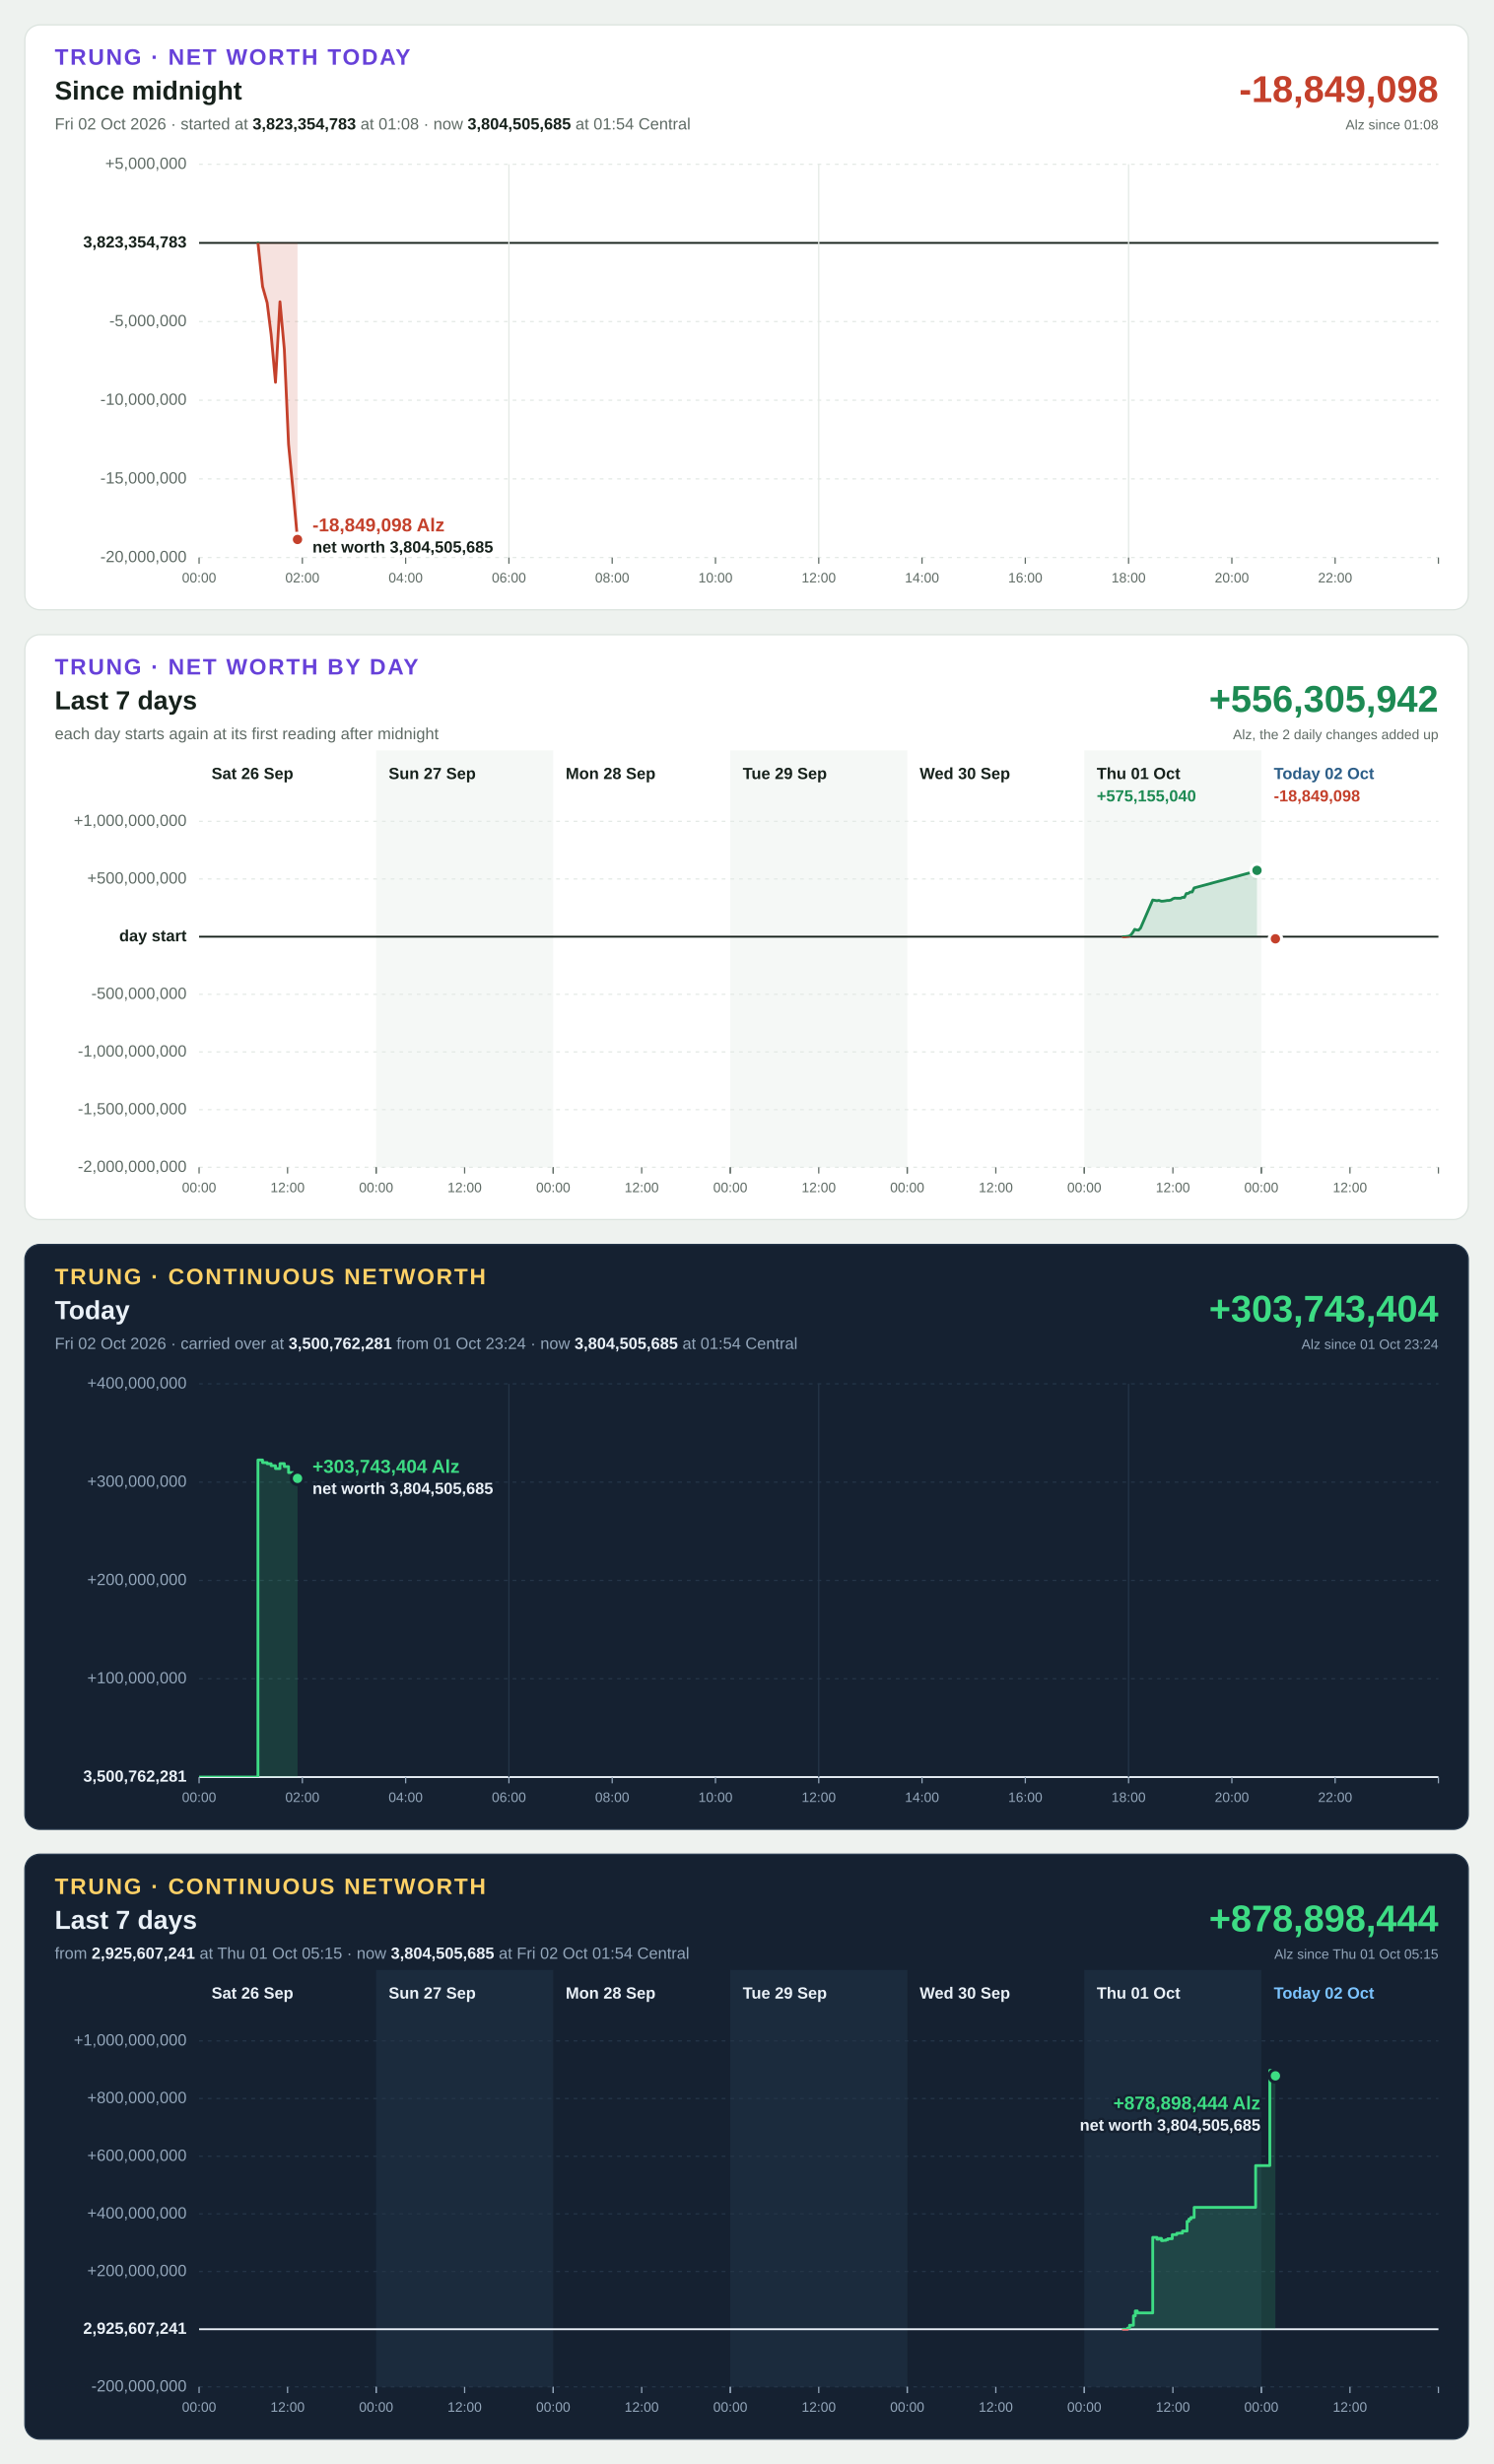
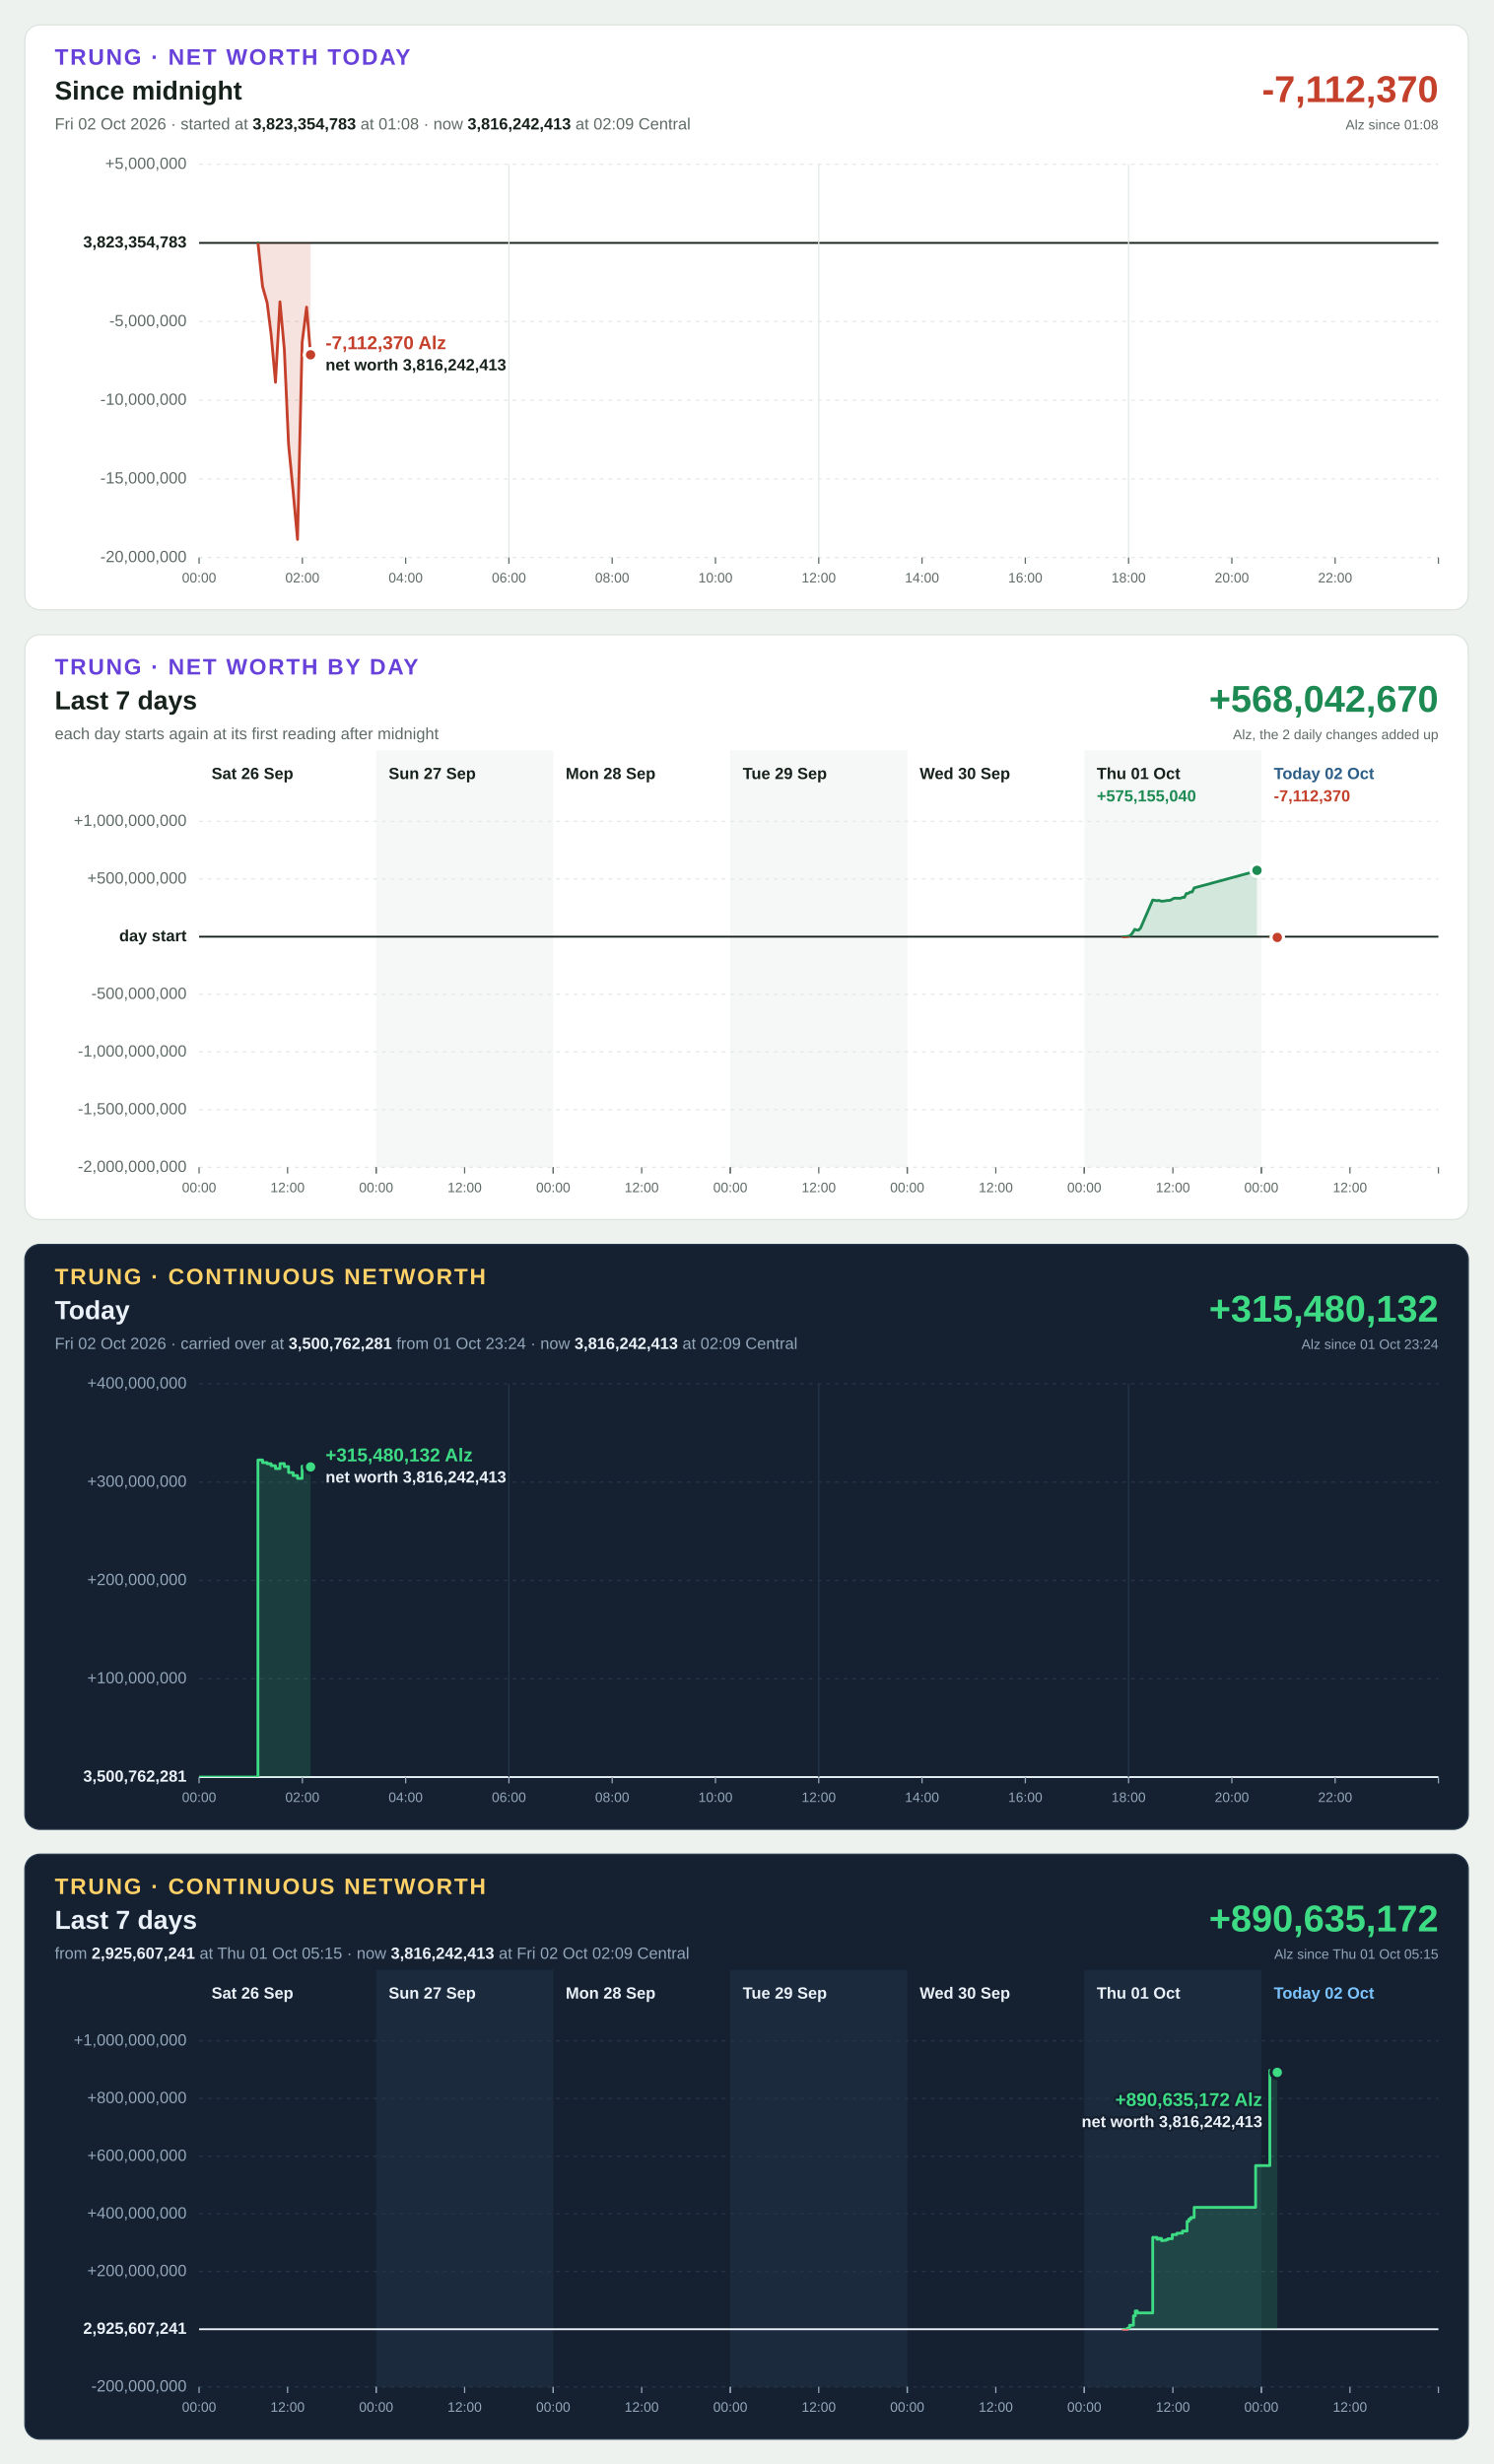
<svg xmlns="http://www.w3.org/2000/svg" width="1200" height="1980" viewBox="0 0 1200 1980" font-family="Segoe UI, Helvetica Neue, Arial, sans-serif" font-size="13" style="font-variant-numeric: tabular-nums">
  <rect width="1200" height="1980" fill="#eef2ef" />
  <g transform="translate(20,20)">
    <rect width="1160" height="470" rx="12" fill="#ffffff" stroke="#dbe3de" />
    <text x="24" y="32" font-size="18" font-weight="700" letter-spacing="1.4" fill="#6741d9">TRUNG · NET WORTH TODAY</text>
    <text x="24" y="60" font-size="21" font-weight="700" fill="#16211b">Since midnight</text>
-     <text x="24" y="84" fill="#5f6b65">Fri 02 Oct 2026 · started at <tspan font-weight="700" fill="#16211b">3,823,354,783</tspan> at 01:08 · now <tspan font-weight="700" fill="#16211b">3,804,505,685</tspan> at 01:54 Central</text>
-     <text x="1136" y="62" font-size="30" font-weight="700" text-anchor="end" fill="#c4402b">-18,849,098</text>
+     <text x="24" y="84" fill="#5f6b65">Fri 02 Oct 2026 · started at <tspan font-weight="700" fill="#16211b">3,823,354,783</tspan> at 01:08 · now <tspan font-weight="700" fill="#16211b">3,816,242,413</tspan> at 02:09 Central</text>
+     <text x="1136" y="62" font-size="30" font-weight="700" text-anchor="end" fill="#c4402b">-7,112,370</text>
    <text x="1136" y="84" font-size="11" text-anchor="end" fill="#5f6b65">Alz since 01:08</text>
    <line x1="140" x2="1136" y1="428.0" y2="428.0" stroke="#e3e9e5" stroke-width="1" stroke-dasharray="3 4" />
    <text x="130" y="428.0" text-anchor="end" dominant-baseline="middle" font-weight="400" fill="#5f6b65">-20,000,000</text>
    <line x1="140" x2="1136" y1="364.8" y2="364.8" stroke="#e3e9e5" stroke-width="1" stroke-dasharray="3 4" />
    <text x="130" y="364.8" text-anchor="end" dominant-baseline="middle" font-weight="400" fill="#5f6b65">-15,000,000</text>
    <line x1="140" x2="1136" y1="301.6" y2="301.6" stroke="#e3e9e5" stroke-width="1" stroke-dasharray="3 4" />
    <text x="130" y="301.6" text-anchor="end" dominant-baseline="middle" font-weight="400" fill="#5f6b65">-10,000,000</text>
    <line x1="140" x2="1136" y1="238.4" y2="238.4" stroke="#e3e9e5" stroke-width="1" stroke-dasharray="3 4" />
    <text x="130" y="238.4" text-anchor="end" dominant-baseline="middle" font-weight="400" fill="#5f6b65">-5,000,000</text>
    <line x1="140" x2="1136" y1="175.2" y2="175.2" stroke="#16211b" stroke-width="1.5" />
    <text x="130" y="175.2" text-anchor="end" dominant-baseline="middle" font-weight="700" fill="#16211b">3,823,354,783</text>
    <line x1="140" x2="1136" y1="112.0" y2="112.0" stroke="#e3e9e5" stroke-width="1" stroke-dasharray="3 4" />
    <text x="130" y="112.0" text-anchor="end" dominant-baseline="middle" font-weight="400" fill="#5f6b65">+5,000,000</text>
    <line x1="140.0" x2="140.0" y1="428" y2="433" stroke="#5f6b65" stroke-width="1" />
    <text x="140.0" y="448" font-size="11" text-anchor="middle" fill="#5f6b65">00:00</text>
    <line x1="223.0" x2="223.0" y1="428" y2="433" stroke="#5f6b65" stroke-width="1" />
    <text x="223.0" y="448" font-size="11" text-anchor="middle" fill="#5f6b65">02:00</text>
    <line x1="306.0" x2="306.0" y1="428" y2="433" stroke="#5f6b65" stroke-width="1" />
    <text x="306.0" y="448" font-size="11" text-anchor="middle" fill="#5f6b65">04:00</text>
    <line x1="389.0" x2="389.0" y1="112" y2="428" stroke="#e3e9e5" stroke-width="1" />
    <line x1="389.0" x2="389.0" y1="428" y2="433" stroke="#5f6b65" stroke-width="1" />
    <text x="389.0" y="448" font-size="11" text-anchor="middle" fill="#5f6b65">06:00</text>
    <line x1="472.0" x2="472.0" y1="428" y2="433" stroke="#5f6b65" stroke-width="1" />
    <text x="472.0" y="448" font-size="11" text-anchor="middle" fill="#5f6b65">08:00</text>
    <line x1="555.0" x2="555.0" y1="428" y2="433" stroke="#5f6b65" stroke-width="1" />
    <text x="555.0" y="448" font-size="11" text-anchor="middle" fill="#5f6b65">10:00</text>
    <line x1="638.0" x2="638.0" y1="112" y2="428" stroke="#e3e9e5" stroke-width="1" />
    <line x1="638.0" x2="638.0" y1="428" y2="433" stroke="#5f6b65" stroke-width="1" />
    <text x="638.0" y="448" font-size="11" text-anchor="middle" fill="#5f6b65">12:00</text>
    <line x1="721.0" x2="721.0" y1="428" y2="433" stroke="#5f6b65" stroke-width="1" />
    <text x="721.0" y="448" font-size="11" text-anchor="middle" fill="#5f6b65">14:00</text>
    <line x1="804.0" x2="804.0" y1="428" y2="433" stroke="#5f6b65" stroke-width="1" />
    <text x="804.0" y="448" font-size="11" text-anchor="middle" fill="#5f6b65">16:00</text>
    <line x1="887.0" x2="887.0" y1="112" y2="428" stroke="#e3e9e5" stroke-width="1" />
    <line x1="887.0" x2="887.0" y1="428" y2="433" stroke="#5f6b65" stroke-width="1" />
    <text x="887.0" y="448" font-size="11" text-anchor="middle" fill="#5f6b65">18:00</text>
    <line x1="970.0" x2="970.0" y1="428" y2="433" stroke="#5f6b65" stroke-width="1" />
    <text x="970.0" y="448" font-size="11" text-anchor="middle" fill="#5f6b65">20:00</text>
    <line x1="1053.0" x2="1053.0" y1="428" y2="433" stroke="#5f6b65" stroke-width="1" />
    <text x="1053.0" y="448" font-size="11" text-anchor="middle" fill="#5f6b65">22:00</text>
    <line x1="1136.0" x2="1136.0" y1="428" y2="433" stroke="#5f6b65" stroke-width="1" />
    <defs>
-       <path id="shape-today" d="M187.3 175.2L187.3 175.2L191.0 210.2L194.7 223.3L197.9 248.8L201.4 287.2L205.0 222.5L208.5 260.7L211.9 337.1L215.6 375.3L219.1 413.5L219.1 175.2Z" />
-       <path id="line-today" d="M187.3 175.2L191.0 210.2L194.7 223.3L197.9 248.8L201.4 287.2L205.0 222.5L208.5 260.7L211.9 337.1L215.6 375.3L219.1 413.5" />
+       <path id="shape-today" d="M187.3 175.2L187.3 175.2L191.0 210.2L194.7 223.3L197.9 248.8L201.4 287.2L205.0 222.5L208.5 260.7L211.9 337.1L215.6 375.3L219.1 413.5L222.8 255.3L226.4 226.8L229.6 265.1L229.6 175.2Z" />
+       <path id="line-today" d="M187.3 175.2L191.0 210.2L194.7 223.3L197.9 248.8L201.4 287.2L205.0 222.5L208.5 260.7L211.9 337.1L215.6 375.3L219.1 413.5L222.8 255.3L226.4 226.8L229.6 265.1" />
      <clipPath id="up-today">
        <rect x="140" y="112" width="996" height="63.2" />
      </clipPath>
      <clipPath id="down-today">
        <rect x="140" y="175.2" width="996" height="252.8" />
      </clipPath>
    </defs>
    <use href="#shape-today" fill="#1d8a53" fill-opacity="0.15" clip-path="url(#up-today)" />
    <use href="#line-today" fill="none" stroke="#1d8a53" stroke-width="2.25" stroke-linejoin="round" stroke-linecap="round" clip-path="url(#up-today)" />
    <use href="#shape-today" fill="#c4402b" fill-opacity="0.15" clip-path="url(#down-today)" />
    <use href="#line-today" fill="none" stroke="#c4402b" stroke-width="2.25" stroke-linejoin="round" stroke-linecap="round" clip-path="url(#down-today)" />
-     <circle cx="219.1" cy="413.5" r="5" fill="#c4402b" stroke="#ffffff" stroke-width="2.5" />
-     <text x="231.1" y="407.0" text-anchor="start" font-size="15" font-weight="700" fill="#c4402b" stroke="#ffffff" stroke-width="4" stroke-linejoin="round" paint-order="stroke">-18,849,098 Alz</text>
-     <text x="231.1" y="424.0" text-anchor="start" font-size="13" font-weight="600" fill="#16211b" stroke="#ffffff" stroke-width="4" stroke-linejoin="round" paint-order="stroke">net worth 3,804,505,685</text>
+     <circle cx="229.6" cy="265.1" r="5" fill="#c4402b" stroke="#ffffff" stroke-width="2.5" />
+     <text x="241.6" y="260.6" text-anchor="start" font-size="15" font-weight="700" fill="#c4402b" stroke="#ffffff" stroke-width="4" stroke-linejoin="round" paint-order="stroke">-7,112,370 Alz</text>
+     <text x="241.6" y="277.6" text-anchor="start" font-size="13" font-weight="600" fill="#16211b" stroke="#ffffff" stroke-width="4" stroke-linejoin="round" paint-order="stroke">net worth 3,816,242,413</text>
  </g>
  <g transform="translate(20,510)">
    <rect width="1160" height="470" rx="12" fill="#ffffff" stroke="#dbe3de" />
    <text x="24" y="32" font-size="18" font-weight="700" letter-spacing="1.4" fill="#6741d9">TRUNG · NET WORTH BY DAY</text>
    <text x="24" y="60" font-size="21" font-weight="700" fill="#16211b">Last 7 days</text>
    <text x="24" y="84" fill="#5f6b65">each day starts again at its first reading after midnight</text>
-     <text x="1136" y="62" font-size="30" font-weight="700" text-anchor="end" fill="#1d8a53">+556,305,942</text>
+     <text x="1136" y="62" font-size="30" font-weight="700" text-anchor="end" fill="#1d8a53">+568,042,670</text>
    <text x="1136" y="84" font-size="11" text-anchor="end" fill="#5f6b65">Alz, the 2 daily changes added up</text>
    <rect x="282.3" y="93" width="142.3" height="335" fill="#f5f8f6" />
    <rect x="566.9" y="93" width="142.3" height="335" fill="#f5f8f6" />
    <rect x="851.4" y="93" width="142.3" height="335" fill="#f5f8f6" />
    <line x1="140" x2="1136" y1="428.0" y2="428.0" stroke="#e3e9e5" stroke-width="1" stroke-dasharray="3 4" />
    <text x="130" y="428.0" text-anchor="end" dominant-baseline="middle" font-weight="400" fill="#5f6b65">-2,000,000,000</text>
    <line x1="140" x2="1136" y1="381.7" y2="381.7" stroke="#e3e9e5" stroke-width="1" stroke-dasharray="3 4" />
    <text x="130" y="381.7" text-anchor="end" dominant-baseline="middle" font-weight="400" fill="#5f6b65">-1,500,000,000</text>
    <line x1="140" x2="1136" y1="335.3" y2="335.3" stroke="#e3e9e5" stroke-width="1" stroke-dasharray="3 4" />
    <text x="130" y="335.3" text-anchor="end" dominant-baseline="middle" font-weight="400" fill="#5f6b65">-1,000,000,000</text>
    <line x1="140" x2="1136" y1="289.0" y2="289.0" stroke="#e3e9e5" stroke-width="1" stroke-dasharray="3 4" />
    <text x="130" y="289.0" text-anchor="end" dominant-baseline="middle" font-weight="400" fill="#5f6b65">-500,000,000</text>
    <line x1="140" x2="1136" y1="242.7" y2="242.7" stroke="#16211b" stroke-width="1.5" />
    <text x="130" y="242.7" text-anchor="end" dominant-baseline="middle" font-weight="700" fill="#16211b">day start</text>
    <line x1="140" x2="1136" y1="196.3" y2="196.3" stroke="#e3e9e5" stroke-width="1" stroke-dasharray="3 4" />
    <text x="130" y="196.3" text-anchor="end" dominant-baseline="middle" font-weight="400" fill="#5f6b65">+500,000,000</text>
    <line x1="140" x2="1136" y1="150.0" y2="150.0" stroke="#e3e9e5" stroke-width="1" stroke-dasharray="3 4" />
    <text x="130" y="150.0" text-anchor="end" dominant-baseline="middle" font-weight="400" fill="#5f6b65">+1,000,000,000</text>
    <text x="150.0" y="116" font-weight="700" fill="#16211b">Sat 26 Sep</text>
    <line x1="140.0" x2="140.0" y1="428" y2="433" stroke="#5f6b65" stroke-width="1" />
    <text x="140.0" y="448" font-size="11" text-anchor="middle" fill="#5f6b65">00:00</text>
    <line x1="211.1" x2="211.1" y1="428" y2="433" stroke="#5f6b65" stroke-width="1" />
    <text x="211.1" y="448" font-size="11" text-anchor="middle" fill="#5f6b65">12:00</text>
    <line x1="282.3" x2="282.3" y1="428" y2="433" stroke="#5f6b65" stroke-width="1" />
    <text x="292.3" y="116" font-weight="700" fill="#16211b">Sun 27 Sep</text>
    <line x1="282.3" x2="282.3" y1="428" y2="433" stroke="#5f6b65" stroke-width="1" />
    <text x="282.3" y="448" font-size="11" text-anchor="middle" fill="#5f6b65">00:00</text>
    <line x1="353.4" x2="353.4" y1="428" y2="433" stroke="#5f6b65" stroke-width="1" />
    <text x="353.4" y="448" font-size="11" text-anchor="middle" fill="#5f6b65">12:00</text>
    <line x1="424.6" x2="424.6" y1="428" y2="433" stroke="#5f6b65" stroke-width="1" />
    <text x="434.6" y="116" font-weight="700" fill="#16211b">Mon 28 Sep</text>
    <line x1="424.6" x2="424.6" y1="428" y2="433" stroke="#5f6b65" stroke-width="1" />
    <text x="424.6" y="448" font-size="11" text-anchor="middle" fill="#5f6b65">00:00</text>
    <line x1="495.7" x2="495.7" y1="428" y2="433" stroke="#5f6b65" stroke-width="1" />
    <text x="495.7" y="448" font-size="11" text-anchor="middle" fill="#5f6b65">12:00</text>
    <line x1="566.9" x2="566.9" y1="428" y2="433" stroke="#5f6b65" stroke-width="1" />
    <text x="576.9" y="116" font-weight="700" fill="#16211b">Tue 29 Sep</text>
    <line x1="566.9" x2="566.9" y1="428" y2="433" stroke="#5f6b65" stroke-width="1" />
    <text x="566.9" y="448" font-size="11" text-anchor="middle" fill="#5f6b65">00:00</text>
    <line x1="638.0" x2="638.0" y1="428" y2="433" stroke="#5f6b65" stroke-width="1" />
    <text x="638.0" y="448" font-size="11" text-anchor="middle" fill="#5f6b65">12:00</text>
    <line x1="709.1" x2="709.1" y1="428" y2="433" stroke="#5f6b65" stroke-width="1" />
    <text x="719.1" y="116" font-weight="700" fill="#16211b">Wed 30 Sep</text>
    <line x1="709.1" x2="709.1" y1="428" y2="433" stroke="#5f6b65" stroke-width="1" />
    <text x="709.1" y="448" font-size="11" text-anchor="middle" fill="#5f6b65">00:00</text>
    <line x1="780.3" x2="780.3" y1="428" y2="433" stroke="#5f6b65" stroke-width="1" />
    <text x="780.3" y="448" font-size="11" text-anchor="middle" fill="#5f6b65">12:00</text>
    <line x1="851.4" x2="851.4" y1="428" y2="433" stroke="#5f6b65" stroke-width="1" />
    <text x="861.4" y="116" font-weight="700" fill="#16211b">Thu 01 Oct</text>
    <line x1="851.4" x2="851.4" y1="428" y2="433" stroke="#5f6b65" stroke-width="1" />
    <text x="851.4" y="448" font-size="11" text-anchor="middle" fill="#5f6b65">00:00</text>
    <line x1="922.6" x2="922.6" y1="428" y2="433" stroke="#5f6b65" stroke-width="1" />
    <text x="922.6" y="448" font-size="11" text-anchor="middle" fill="#5f6b65">12:00</text>
    <line x1="993.7" x2="993.7" y1="428" y2="433" stroke="#5f6b65" stroke-width="1" />
    <text x="861.4" y="134" font-weight="700" fill="#1d8a53">+575,155,040</text>
    <defs>
      <path id="shape-day5" d="M882.6 242.7L882.6 242.7L884.2 242.7L885.7 242.5L887.3 242.3L888.8 241.4L890.4 239.3L891.9 236.8L893.5 237.3L895.0 237.4L896.6 235.8L906.4 213.2L909.8 213.8L911.3 213.5L913.4 214.2L914.9 214.1L916.4 213.9L918.0 213.6L919.5 213.6L921.1 213.2L922.6 212.2L924.1 211.7L925.7 211.8L927.2 211.8L928.8 211.8L930.3 211.1L931.9 211.1L933.4 208.0L935.0 207.9L936.5 206.8L938.1 206.8L939.7 203.5L989.1 190.1L990.2 189.4L990.2 242.7Z" />
      <path id="line-day5" d="M882.6 242.7L884.2 242.7L885.7 242.5L887.3 242.3L888.8 241.4L890.4 239.3L891.9 236.8L893.5 237.3L895.0 237.4L896.6 235.8L906.4 213.2L909.8 213.8L911.3 213.5L913.4 214.2L914.9 214.1L916.4 213.9L918.0 213.6L919.5 213.6L921.1 213.2L922.6 212.2L924.1 211.7L925.7 211.8L927.2 211.8L928.8 211.8L930.3 211.1L931.9 211.1L933.4 208.0L935.0 207.9L936.5 206.8L938.1 206.8L939.7 203.5L989.1 190.1L990.2 189.4" />
      <clipPath id="up-day5">
        <rect x="140" y="150" width="996" height="92.7" />
      </clipPath>
      <clipPath id="down-day5">
        <rect x="140" y="242.7" width="996" height="185.3" />
      </clipPath>
    </defs>
    <use href="#shape-day5" fill="#1d8a53" fill-opacity="0.15" clip-path="url(#up-day5)" />
    <use href="#line-day5" fill="none" stroke="#1d8a53" stroke-width="2.25" stroke-linejoin="round" stroke-linecap="round" clip-path="url(#up-day5)" />
    <use href="#shape-day5" fill="#c4402b" fill-opacity="0.15" clip-path="url(#down-day5)" />
    <use href="#line-day5" fill="none" stroke="#c4402b" stroke-width="2.25" stroke-linejoin="round" stroke-linecap="round" clip-path="url(#down-day5)" />
    <circle cx="990.2" cy="189.4" r="5" fill="#1d8a53" stroke="#ffffff" stroke-width="2.5" />
    <text x="1003.7" y="116" font-weight="700" fill="#2b5d87">Today 02 Oct</text>
    <line x1="993.7" x2="993.7" y1="428" y2="433" stroke="#5f6b65" stroke-width="1" />
    <text x="993.7" y="448" font-size="11" text-anchor="middle" fill="#5f6b65">00:00</text>
    <line x1="1064.9" x2="1064.9" y1="428" y2="433" stroke="#5f6b65" stroke-width="1" />
    <text x="1064.9" y="448" font-size="11" text-anchor="middle" fill="#5f6b65">12:00</text>
    <line x1="1136.0" x2="1136.0" y1="428" y2="433" stroke="#5f6b65" stroke-width="1" />
-     <text x="1003.7" y="134" font-weight="700" fill="#c4402b">-18,849,098</text>
-     <defs>
-       <path id="shape-day6" d="M1000.5 242.7L1000.5 242.7L1002.0 243.2L1003.5 243.3L1005.0 244.4L1005.0 242.7Z" />
-       <path id="line-day6" d="M1000.5 242.7L1002.0 243.2L1003.5 243.3L1005.0 244.4" />
+     <text x="1003.7" y="134" font-weight="700" fill="#c4402b">-7,112,370</text>
+     <defs>
+       <path id="shape-day6" d="M1000.5 242.7L1000.5 242.7L1002.0 243.2L1003.5 243.3L1005.0 244.4L1006.5 243.3L1006.5 242.7Z" />
+       <path id="line-day6" d="M1000.5 242.7L1002.0 243.2L1003.5 243.3L1005.0 244.4L1006.5 243.3" />
      <clipPath id="up-day6">
        <rect x="140" y="150" width="996" height="92.7" />
      </clipPath>
      <clipPath id="down-day6">
        <rect x="140" y="242.7" width="996" height="185.3" />
      </clipPath>
    </defs>
    <use href="#shape-day6" fill="#1d8a53" fill-opacity="0.15" clip-path="url(#up-day6)" />
    <use href="#line-day6" fill="none" stroke="#1d8a53" stroke-width="2.25" stroke-linejoin="round" stroke-linecap="round" clip-path="url(#up-day6)" />
    <use href="#shape-day6" fill="#c4402b" fill-opacity="0.15" clip-path="url(#down-day6)" />
    <use href="#line-day6" fill="none" stroke="#c4402b" stroke-width="2.25" stroke-linejoin="round" stroke-linecap="round" clip-path="url(#down-day6)" />
-     <circle cx="1005.0" cy="244.4" r="5" fill="#c4402b" stroke="#ffffff" stroke-width="2.5" />
+     <circle cx="1006.5" cy="243.3" r="5" fill="#c4402b" stroke="#ffffff" stroke-width="2.5" />
  </g>
  <g transform="translate(20,1000)">
    <rect width="1160" height="470" rx="12" fill="#152131" stroke="#24364a" />
    <text x="24" y="32" font-size="18" font-weight="700" letter-spacing="1.4" fill="#ffd166">TRUNG · CONTINUOUS NETWORTH</text>
    <text x="24" y="60" font-size="21" font-weight="700" fill="#eaf1f8">Today</text>
-     <text x="24" y="84" fill="#93a6ba">Fri 02 Oct 2026 · carried over at <tspan font-weight="700" fill="#eaf1f8">3,500,762,281</tspan> from 01 Oct 23:24 · now <tspan font-weight="700" fill="#eaf1f8">3,804,505,685</tspan> at 01:54 Central</text>
-     <text x="1136" y="62" font-size="30" font-weight="700" text-anchor="end" fill="#3ddc84">+303,743,404</text>
+     <text x="24" y="84" fill="#93a6ba">Fri 02 Oct 2026 · carried over at <tspan font-weight="700" fill="#eaf1f8">3,500,762,281</tspan> from 01 Oct 23:24 · now <tspan font-weight="700" fill="#eaf1f8">3,816,242,413</tspan> at 02:09 Central</text>
+     <text x="1136" y="62" font-size="30" font-weight="700" text-anchor="end" fill="#3ddc84">+315,480,132</text>
    <text x="1136" y="84" font-size="11" text-anchor="end" fill="#93a6ba">Alz since 01 Oct 23:24</text>
    <line x1="140" x2="1136" y1="428.0" y2="428.0" stroke="#eaf1f8" stroke-width="1.5" />
    <text x="130" y="428.0" text-anchor="end" dominant-baseline="middle" font-weight="700" fill="#eaf1f8">3,500,762,281</text>
    <line x1="140" x2="1136" y1="349.0" y2="349.0" stroke="#243548" stroke-width="1" stroke-dasharray="3 4" />
    <text x="130" y="349.0" text-anchor="end" dominant-baseline="middle" font-weight="400" fill="#93a6ba">+100,000,000</text>
    <line x1="140" x2="1136" y1="270.0" y2="270.0" stroke="#243548" stroke-width="1" stroke-dasharray="3 4" />
    <text x="130" y="270.0" text-anchor="end" dominant-baseline="middle" font-weight="400" fill="#93a6ba">+200,000,000</text>
    <line x1="140" x2="1136" y1="191.0" y2="191.0" stroke="#243548" stroke-width="1" stroke-dasharray="3 4" />
    <text x="130" y="191.0" text-anchor="end" dominant-baseline="middle" font-weight="400" fill="#93a6ba">+300,000,000</text>
    <line x1="140" x2="1136" y1="112.0" y2="112.0" stroke="#243548" stroke-width="1" stroke-dasharray="3 4" />
    <text x="130" y="112.0" text-anchor="end" dominant-baseline="middle" font-weight="400" fill="#93a6ba">+400,000,000</text>
    <line x1="140.0" x2="140.0" y1="428" y2="433" stroke="#93a6ba" stroke-width="1" />
    <text x="140.0" y="448" font-size="11" text-anchor="middle" fill="#93a6ba">00:00</text>
    <line x1="223.0" x2="223.0" y1="428" y2="433" stroke="#93a6ba" stroke-width="1" />
    <text x="223.0" y="448" font-size="11" text-anchor="middle" fill="#93a6ba">02:00</text>
    <line x1="306.0" x2="306.0" y1="428" y2="433" stroke="#93a6ba" stroke-width="1" />
    <text x="306.0" y="448" font-size="11" text-anchor="middle" fill="#93a6ba">04:00</text>
    <line x1="389.0" x2="389.0" y1="112" y2="428" stroke="#243548" stroke-width="1" />
    <line x1="389.0" x2="389.0" y1="428" y2="433" stroke="#93a6ba" stroke-width="1" />
    <text x="389.0" y="448" font-size="11" text-anchor="middle" fill="#93a6ba">06:00</text>
    <line x1="472.0" x2="472.0" y1="428" y2="433" stroke="#93a6ba" stroke-width="1" />
    <text x="472.0" y="448" font-size="11" text-anchor="middle" fill="#93a6ba">08:00</text>
    <line x1="555.0" x2="555.0" y1="428" y2="433" stroke="#93a6ba" stroke-width="1" />
    <text x="555.0" y="448" font-size="11" text-anchor="middle" fill="#93a6ba">10:00</text>
    <line x1="638.0" x2="638.0" y1="112" y2="428" stroke="#243548" stroke-width="1" />
    <line x1="638.0" x2="638.0" y1="428" y2="433" stroke="#93a6ba" stroke-width="1" />
    <text x="638.0" y="448" font-size="11" text-anchor="middle" fill="#93a6ba">12:00</text>
    <line x1="721.0" x2="721.0" y1="428" y2="433" stroke="#93a6ba" stroke-width="1" />
    <text x="721.0" y="448" font-size="11" text-anchor="middle" fill="#93a6ba">14:00</text>
    <line x1="804.0" x2="804.0" y1="428" y2="433" stroke="#93a6ba" stroke-width="1" />
    <text x="804.0" y="448" font-size="11" text-anchor="middle" fill="#93a6ba">16:00</text>
    <line x1="887.0" x2="887.0" y1="112" y2="428" stroke="#243548" stroke-width="1" />
    <line x1="887.0" x2="887.0" y1="428" y2="433" stroke="#93a6ba" stroke-width="1" />
    <text x="887.0" y="448" font-size="11" text-anchor="middle" fill="#93a6ba">18:00</text>
    <line x1="970.0" x2="970.0" y1="428" y2="433" stroke="#93a6ba" stroke-width="1" />
    <text x="970.0" y="448" font-size="11" text-anchor="middle" fill="#93a6ba">20:00</text>
    <line x1="1053.0" x2="1053.0" y1="428" y2="433" stroke="#93a6ba" stroke-width="1" />
    <text x="1053.0" y="448" font-size="11" text-anchor="middle" fill="#93a6ba">22:00</text>
    <line x1="1136.0" x2="1136.0" y1="428" y2="433" stroke="#93a6ba" stroke-width="1" />
    <defs>
-       <path id="shape-flow-today" d="M140.0 428.0L140.0 428.0L187.3 428.0L187.3 173.2L191.0 173.2L191.0 175.3L194.7 175.3L194.7 176.2L197.9 176.2L197.9 177.8L201.4 177.8L201.4 180.1L205.0 180.1L205.0 176.1L208.5 176.1L208.5 178.5L211.9 178.5L211.9 183.3L215.6 183.3L215.6 185.7L219.1 185.7L219.1 188.0L219.1 428.0Z" />
-       <path id="line-flow-today" d="M140.0 428.0L187.3 428.0L187.3 173.2L191.0 173.2L191.0 175.3L194.7 175.3L194.7 176.2L197.9 176.2L197.9 177.8L201.4 177.8L201.4 180.1L205.0 180.1L205.0 176.1L208.5 176.1L208.5 178.5L211.9 178.5L211.9 183.3L215.6 183.3L215.6 185.7L219.1 185.7L219.1 188.0" />
+       <path id="shape-flow-today" d="M140.0 428.0L140.0 428.0L187.3 428.0L187.3 173.2L191.0 173.2L191.0 175.3L194.7 175.3L194.7 176.2L197.9 176.2L197.9 177.8L201.4 177.8L201.4 180.1L205.0 180.1L205.0 176.1L208.5 176.1L208.5 178.5L211.9 178.5L211.9 183.3L215.6 183.3L215.6 185.7L219.1 185.7L219.1 188.0L222.8 188.0L222.8 178.2L226.4 178.2L226.4 176.4L229.6 176.4L229.6 178.8L229.6 428.0Z" />
+       <path id="line-flow-today" d="M140.0 428.0L187.3 428.0L187.3 173.2L191.0 173.2L191.0 175.3L194.7 175.3L194.7 176.2L197.9 176.2L197.9 177.8L201.4 177.8L201.4 180.1L205.0 180.1L205.0 176.1L208.5 176.1L208.5 178.5L211.9 178.5L211.9 183.3L215.6 183.3L215.6 185.7L219.1 185.7L219.1 188.0L222.8 188.0L222.8 178.2L226.4 178.2L226.4 176.4L229.6 176.4L229.6 178.8" />
      <clipPath id="up-flow-today">
        <rect x="140" y="112" width="996" height="316.0" />
      </clipPath>
      <clipPath id="down-flow-today">
        <rect x="140" y="428.0" width="996" height="0.0" />
      </clipPath>
    </defs>
    <use href="#shape-flow-today" fill="#3ddc84" fill-opacity="0.15" clip-path="url(#up-flow-today)" />
    <use href="#line-flow-today" fill="none" stroke="#3ddc84" stroke-width="2.25" stroke-linejoin="round" stroke-linecap="round" clip-path="url(#up-flow-today)" />
    <use href="#shape-flow-today" fill="#ff6b6b" fill-opacity="0.15" clip-path="url(#down-flow-today)" />
    <use href="#line-flow-today" fill="none" stroke="#ff6b6b" stroke-width="2.25" stroke-linejoin="round" stroke-linecap="round" clip-path="url(#down-flow-today)" />
-     <circle cx="219.1" cy="188.0" r="5" fill="#3ddc84" stroke="#152131" stroke-width="2.5" />
-     <text x="231.1" y="183.5" text-anchor="start" font-size="15" font-weight="700" fill="#3ddc84" stroke="#152131" stroke-width="4" stroke-linejoin="round" paint-order="stroke">+303,743,404 Alz</text>
-     <text x="231.1" y="200.5" text-anchor="start" font-size="13" font-weight="600" fill="#eaf1f8" stroke="#152131" stroke-width="4" stroke-linejoin="round" paint-order="stroke">net worth 3,804,505,685</text>
+     <circle cx="229.6" cy="178.8" r="5" fill="#3ddc84" stroke="#152131" stroke-width="2.5" />
+     <text x="241.6" y="174.3" text-anchor="start" font-size="15" font-weight="700" fill="#3ddc84" stroke="#152131" stroke-width="4" stroke-linejoin="round" paint-order="stroke">+315,480,132 Alz</text>
+     <text x="241.6" y="191.3" text-anchor="start" font-size="13" font-weight="600" fill="#eaf1f8" stroke="#152131" stroke-width="4" stroke-linejoin="round" paint-order="stroke">net worth 3,816,242,413</text>
  </g>
  <g transform="translate(20,1490)">
    <rect width="1160" height="470" rx="12" fill="#152131" stroke="#24364a" />
    <text x="24" y="32" font-size="18" font-weight="700" letter-spacing="1.4" fill="#ffd166">TRUNG · CONTINUOUS NETWORTH</text>
    <text x="24" y="60" font-size="21" font-weight="700" fill="#eaf1f8">Last 7 days</text>
-     <text x="24" y="84" fill="#93a6ba">from <tspan font-weight="700" fill="#eaf1f8">2,925,607,241</tspan> at Thu 01 Oct 05:15 · now <tspan font-weight="700" fill="#eaf1f8">3,804,505,685</tspan> at Fri 02 Oct 01:54 Central</text>
-     <text x="1136" y="62" font-size="30" font-weight="700" text-anchor="end" fill="#3ddc84">+878,898,444</text>
+     <text x="24" y="84" fill="#93a6ba">from <tspan font-weight="700" fill="#eaf1f8">2,925,607,241</tspan> at Thu 01 Oct 05:15 · now <tspan font-weight="700" fill="#eaf1f8">3,816,242,413</tspan> at Fri 02 Oct 02:09 Central</text>
+     <text x="1136" y="62" font-size="30" font-weight="700" text-anchor="end" fill="#3ddc84">+890,635,172</text>
    <text x="1136" y="84" font-size="11" text-anchor="end" fill="#93a6ba">Alz since Thu 01 Oct 05:15</text>
    <rect x="282.3" y="93" width="142.3" height="335" fill="#1b2b3d" />
    <rect x="566.9" y="93" width="142.3" height="335" fill="#1b2b3d" />
    <rect x="851.4" y="93" width="142.3" height="335" fill="#1b2b3d" />
    <line x1="140" x2="1136" y1="428.0" y2="428.0" stroke="#243548" stroke-width="1" stroke-dasharray="3 4" />
    <text x="130" y="428.0" text-anchor="end" dominant-baseline="middle" font-weight="400" fill="#93a6ba">-200,000,000</text>
    <line x1="140" x2="1136" y1="381.7" y2="381.7" stroke="#eaf1f8" stroke-width="1.5" />
    <text x="130" y="381.7" text-anchor="end" dominant-baseline="middle" font-weight="700" fill="#eaf1f8">2,925,607,241</text>
    <line x1="140" x2="1136" y1="335.3" y2="335.3" stroke="#243548" stroke-width="1" stroke-dasharray="3 4" />
    <text x="130" y="335.3" text-anchor="end" dominant-baseline="middle" font-weight="400" fill="#93a6ba">+200,000,000</text>
    <line x1="140" x2="1136" y1="289.0" y2="289.0" stroke="#243548" stroke-width="1" stroke-dasharray="3 4" />
    <text x="130" y="289.0" text-anchor="end" dominant-baseline="middle" font-weight="400" fill="#93a6ba">+400,000,000</text>
    <line x1="140" x2="1136" y1="242.7" y2="242.7" stroke="#243548" stroke-width="1" stroke-dasharray="3 4" />
    <text x="130" y="242.7" text-anchor="end" dominant-baseline="middle" font-weight="400" fill="#93a6ba">+600,000,000</text>
    <line x1="140" x2="1136" y1="196.3" y2="196.3" stroke="#243548" stroke-width="1" stroke-dasharray="3 4" />
    <text x="130" y="196.3" text-anchor="end" dominant-baseline="middle" font-weight="400" fill="#93a6ba">+800,000,000</text>
    <line x1="140" x2="1136" y1="150.0" y2="150.0" stroke="#243548" stroke-width="1" stroke-dasharray="3 4" />
    <text x="130" y="150.0" text-anchor="end" dominant-baseline="middle" font-weight="400" fill="#93a6ba">+1,000,000,000</text>
    <text x="150.0" y="116" font-weight="700" fill="#eaf1f8">Sat 26 Sep</text>
    <line x1="140.0" x2="140.0" y1="428" y2="433" stroke="#93a6ba" stroke-width="1" />
    <text x="140.0" y="448" font-size="11" text-anchor="middle" fill="#93a6ba">00:00</text>
    <line x1="211.1" x2="211.1" y1="428" y2="433" stroke="#93a6ba" stroke-width="1" />
    <text x="211.1" y="448" font-size="11" text-anchor="middle" fill="#93a6ba">12:00</text>
    <line x1="282.3" x2="282.3" y1="428" y2="433" stroke="#93a6ba" stroke-width="1" />
    <text x="292.3" y="116" font-weight="700" fill="#eaf1f8">Sun 27 Sep</text>
    <line x1="282.3" x2="282.3" y1="428" y2="433" stroke="#93a6ba" stroke-width="1" />
    <text x="282.3" y="448" font-size="11" text-anchor="middle" fill="#93a6ba">00:00</text>
    <line x1="353.4" x2="353.4" y1="428" y2="433" stroke="#93a6ba" stroke-width="1" />
    <text x="353.4" y="448" font-size="11" text-anchor="middle" fill="#93a6ba">12:00</text>
    <line x1="424.6" x2="424.6" y1="428" y2="433" stroke="#93a6ba" stroke-width="1" />
    <text x="434.6" y="116" font-weight="700" fill="#eaf1f8">Mon 28 Sep</text>
    <line x1="424.6" x2="424.6" y1="428" y2="433" stroke="#93a6ba" stroke-width="1" />
    <text x="424.6" y="448" font-size="11" text-anchor="middle" fill="#93a6ba">00:00</text>
    <line x1="495.7" x2="495.7" y1="428" y2="433" stroke="#93a6ba" stroke-width="1" />
    <text x="495.7" y="448" font-size="11" text-anchor="middle" fill="#93a6ba">12:00</text>
    <line x1="566.9" x2="566.9" y1="428" y2="433" stroke="#93a6ba" stroke-width="1" />
    <text x="576.9" y="116" font-weight="700" fill="#eaf1f8">Tue 29 Sep</text>
    <line x1="566.9" x2="566.9" y1="428" y2="433" stroke="#93a6ba" stroke-width="1" />
    <text x="566.9" y="448" font-size="11" text-anchor="middle" fill="#93a6ba">00:00</text>
    <line x1="638.0" x2="638.0" y1="428" y2="433" stroke="#93a6ba" stroke-width="1" />
    <text x="638.0" y="448" font-size="11" text-anchor="middle" fill="#93a6ba">12:00</text>
    <line x1="709.1" x2="709.1" y1="428" y2="433" stroke="#93a6ba" stroke-width="1" />
    <text x="719.1" y="116" font-weight="700" fill="#eaf1f8">Wed 30 Sep</text>
    <line x1="709.1" x2="709.1" y1="428" y2="433" stroke="#93a6ba" stroke-width="1" />
    <text x="709.1" y="448" font-size="11" text-anchor="middle" fill="#93a6ba">00:00</text>
    <line x1="780.3" x2="780.3" y1="428" y2="433" stroke="#93a6ba" stroke-width="1" />
    <text x="780.3" y="448" font-size="11" text-anchor="middle" fill="#93a6ba">12:00</text>
    <line x1="851.4" x2="851.4" y1="428" y2="433" stroke="#93a6ba" stroke-width="1" />
    <text x="861.4" y="116" font-weight="700" fill="#eaf1f8">Thu 01 Oct</text>
    <line x1="851.4" x2="851.4" y1="428" y2="433" stroke="#93a6ba" stroke-width="1" />
    <text x="851.4" y="448" font-size="11" text-anchor="middle" fill="#93a6ba">00:00</text>
    <line x1="922.6" x2="922.6" y1="428" y2="433" stroke="#93a6ba" stroke-width="1" />
    <text x="922.6" y="448" font-size="11" text-anchor="middle" fill="#93a6ba">12:00</text>
    <line x1="993.7" x2="993.7" y1="428" y2="433" stroke="#93a6ba" stroke-width="1" />
    <text x="1003.7" y="116" font-weight="700" fill="#7cc4ff">Today 02 Oct</text>
    <line x1="993.7" x2="993.7" y1="428" y2="433" stroke="#93a6ba" stroke-width="1" />
    <text x="993.7" y="448" font-size="11" text-anchor="middle" fill="#93a6ba">00:00</text>
    <line x1="1064.9" x2="1064.9" y1="428" y2="433" stroke="#93a6ba" stroke-width="1" />
    <text x="1064.9" y="448" font-size="11" text-anchor="middle" fill="#93a6ba">12:00</text>
    <line x1="1136.0" x2="1136.0" y1="428" y2="433" stroke="#93a6ba" stroke-width="1" />
    <defs>
-       <path id="shape-flow-week" d="M882.6 381.7L882.6 381.7L884.2 381.7L884.2 381.7L886.2 381.7L886.2 380.8L887.8 380.8L887.8 378.5L889.3 378.5L889.3 378.5L890.9 378.5L890.9 370.9L892.4 370.9L892.4 367.0L894.0 367.0L894.0 368.6L906.4 368.6L906.4 307.9L909.8 307.9L909.8 309.4L911.3 309.4L911.3 308.7L913.4 308.7L913.4 310.5L914.9 310.5L914.9 310.3L917.0 310.3L917.0 309.8L918.5 309.8L918.5 309.0L920.0 309.0L920.0 309.0L922.1 309.0L922.1 305.7L923.6 305.7L923.6 305.7L925.7 305.7L925.7 304.6L927.2 304.6L927.2 304.5L928.8 304.5L928.8 304.5L930.3 304.5L930.3 302.8L931.9 302.8L931.9 302.8L934.0 302.8L934.0 295.0L935.5 295.0L935.5 293.2L937.1 293.2L937.1 291.9L939.7 291.9L939.7 283.8L989.1 283.8L989.1 250.2L1000.5 250.2L1000.5 173.7L1002.0 173.7L1002.0 175.0L1003.5 175.0L1003.5 175.3L1005.0 175.3L1005.0 178.1L1005.0 381.7Z" />
-       <path id="line-flow-week" d="M882.6 381.7L884.2 381.7L884.2 381.7L886.2 381.7L886.2 380.8L887.8 380.8L887.8 378.5L889.3 378.5L889.3 378.5L890.9 378.5L890.9 370.9L892.4 370.9L892.4 367.0L894.0 367.0L894.0 368.6L906.4 368.6L906.4 307.9L909.8 307.9L909.8 309.4L911.3 309.4L911.3 308.7L913.4 308.7L913.4 310.5L914.9 310.5L914.9 310.3L917.0 310.3L917.0 309.8L918.5 309.8L918.5 309.0L920.0 309.0L920.0 309.0L922.1 309.0L922.1 305.7L923.6 305.7L923.6 305.7L925.7 305.7L925.7 304.6L927.2 304.6L927.2 304.5L928.8 304.5L928.8 304.5L930.3 304.5L930.3 302.8L931.9 302.8L931.9 302.8L934.0 302.8L934.0 295.0L935.5 295.0L935.5 293.2L937.1 293.2L937.1 291.9L939.7 291.9L939.7 283.8L989.1 283.8L989.1 250.2L1000.5 250.2L1000.5 173.7L1002.0 173.7L1002.0 175.0L1003.5 175.0L1003.5 175.3L1005.0 175.3L1005.0 178.1" />
+       <path id="shape-flow-week" d="M882.6 381.7L882.6 381.7L884.2 381.7L884.2 381.7L886.2 381.7L886.2 380.8L887.8 380.8L887.8 378.5L889.3 378.5L889.3 378.5L890.9 378.5L890.9 370.9L892.4 370.9L892.4 367.0L894.0 367.0L894.0 368.6L906.4 368.6L906.4 307.9L909.8 307.9L909.8 309.4L911.3 309.4L911.3 308.7L913.4 308.7L913.4 310.5L914.9 310.5L914.9 310.3L917.0 310.3L917.0 309.8L918.5 309.8L918.5 309.0L920.0 309.0L920.0 309.0L922.1 309.0L922.1 305.7L923.6 305.7L923.6 305.7L925.7 305.7L925.7 304.6L927.2 304.6L927.2 304.5L928.8 304.5L928.8 304.5L930.3 304.5L930.3 302.8L931.9 302.8L931.9 302.8L934.0 302.8L934.0 295.0L935.5 295.0L935.5 293.2L937.1 293.2L937.1 291.9L939.7 291.9L939.7 283.8L989.1 283.8L989.1 250.2L1000.5 250.2L1000.5 173.7L1002.0 173.7L1002.0 175.0L1003.5 175.0L1003.5 175.3L1005.0 175.3L1005.0 178.1L1006.5 178.1L1006.5 175.3L1006.5 381.7Z" />
+       <path id="line-flow-week" d="M882.6 381.7L884.2 381.7L884.2 381.7L886.2 381.7L886.2 380.8L887.8 380.8L887.8 378.5L889.3 378.5L889.3 378.5L890.9 378.5L890.9 370.9L892.4 370.9L892.4 367.0L894.0 367.0L894.0 368.6L906.4 368.6L906.4 307.9L909.8 307.9L909.8 309.4L911.3 309.4L911.3 308.7L913.4 308.7L913.4 310.5L914.9 310.5L914.9 310.3L917.0 310.3L917.0 309.8L918.5 309.8L918.5 309.0L920.0 309.0L920.0 309.0L922.1 309.0L922.1 305.7L923.6 305.7L923.6 305.7L925.7 305.7L925.7 304.6L927.2 304.6L927.2 304.5L928.8 304.5L928.8 304.5L930.3 304.5L930.3 302.8L931.9 302.8L931.9 302.8L934.0 302.8L934.0 295.0L935.5 295.0L935.5 293.2L937.1 293.2L937.1 291.9L939.7 291.9L939.7 283.8L989.1 283.8L989.1 250.2L1000.5 250.2L1000.5 173.7L1002.0 173.7L1002.0 175.0L1003.5 175.0L1003.5 175.3L1005.0 175.3L1005.0 178.1L1006.5 178.1L1006.5 175.3" />
      <clipPath id="up-flow-week">
        <rect x="140" y="150" width="996" height="231.7" />
      </clipPath>
      <clipPath id="down-flow-week">
        <rect x="140" y="381.7" width="996" height="46.3" />
      </clipPath>
    </defs>
    <use href="#shape-flow-week" fill="#3ddc84" fill-opacity="0.15" clip-path="url(#up-flow-week)" />
    <use href="#line-flow-week" fill="none" stroke="#3ddc84" stroke-width="2.25" stroke-linejoin="round" stroke-linecap="round" clip-path="url(#up-flow-week)" />
    <use href="#shape-flow-week" fill="#ff6b6b" fill-opacity="0.15" clip-path="url(#down-flow-week)" />
    <use href="#line-flow-week" fill="none" stroke="#ff6b6b" stroke-width="2.25" stroke-linejoin="round" stroke-linecap="round" clip-path="url(#down-flow-week)" />
-     <circle cx="1005.0" cy="178.1" r="5" fill="#3ddc84" stroke="#152131" stroke-width="2.5" />
-     <text x="993.0" y="205.1" text-anchor="end" font-size="15" font-weight="700" fill="#3ddc84" stroke="#152131" stroke-width="4" stroke-linejoin="round" paint-order="stroke">+878,898,444 Alz</text>
-     <text x="993.0" y="222.1" text-anchor="end" font-size="13" font-weight="600" fill="#eaf1f8" stroke="#152131" stroke-width="4" stroke-linejoin="round" paint-order="stroke">net worth 3,804,505,685</text>
+     <circle cx="1006.5" cy="175.3" r="5" fill="#3ddc84" stroke="#152131" stroke-width="2.5" />
+     <text x="994.5" y="202.3" text-anchor="end" font-size="15" font-weight="700" fill="#3ddc84" stroke="#152131" stroke-width="4" stroke-linejoin="round" paint-order="stroke">+890,635,172 Alz</text>
+     <text x="994.5" y="219.3" text-anchor="end" font-size="13" font-weight="600" fill="#eaf1f8" stroke="#152131" stroke-width="4" stroke-linejoin="round" paint-order="stroke">net worth 3,816,242,413</text>
  </g>
</svg>
